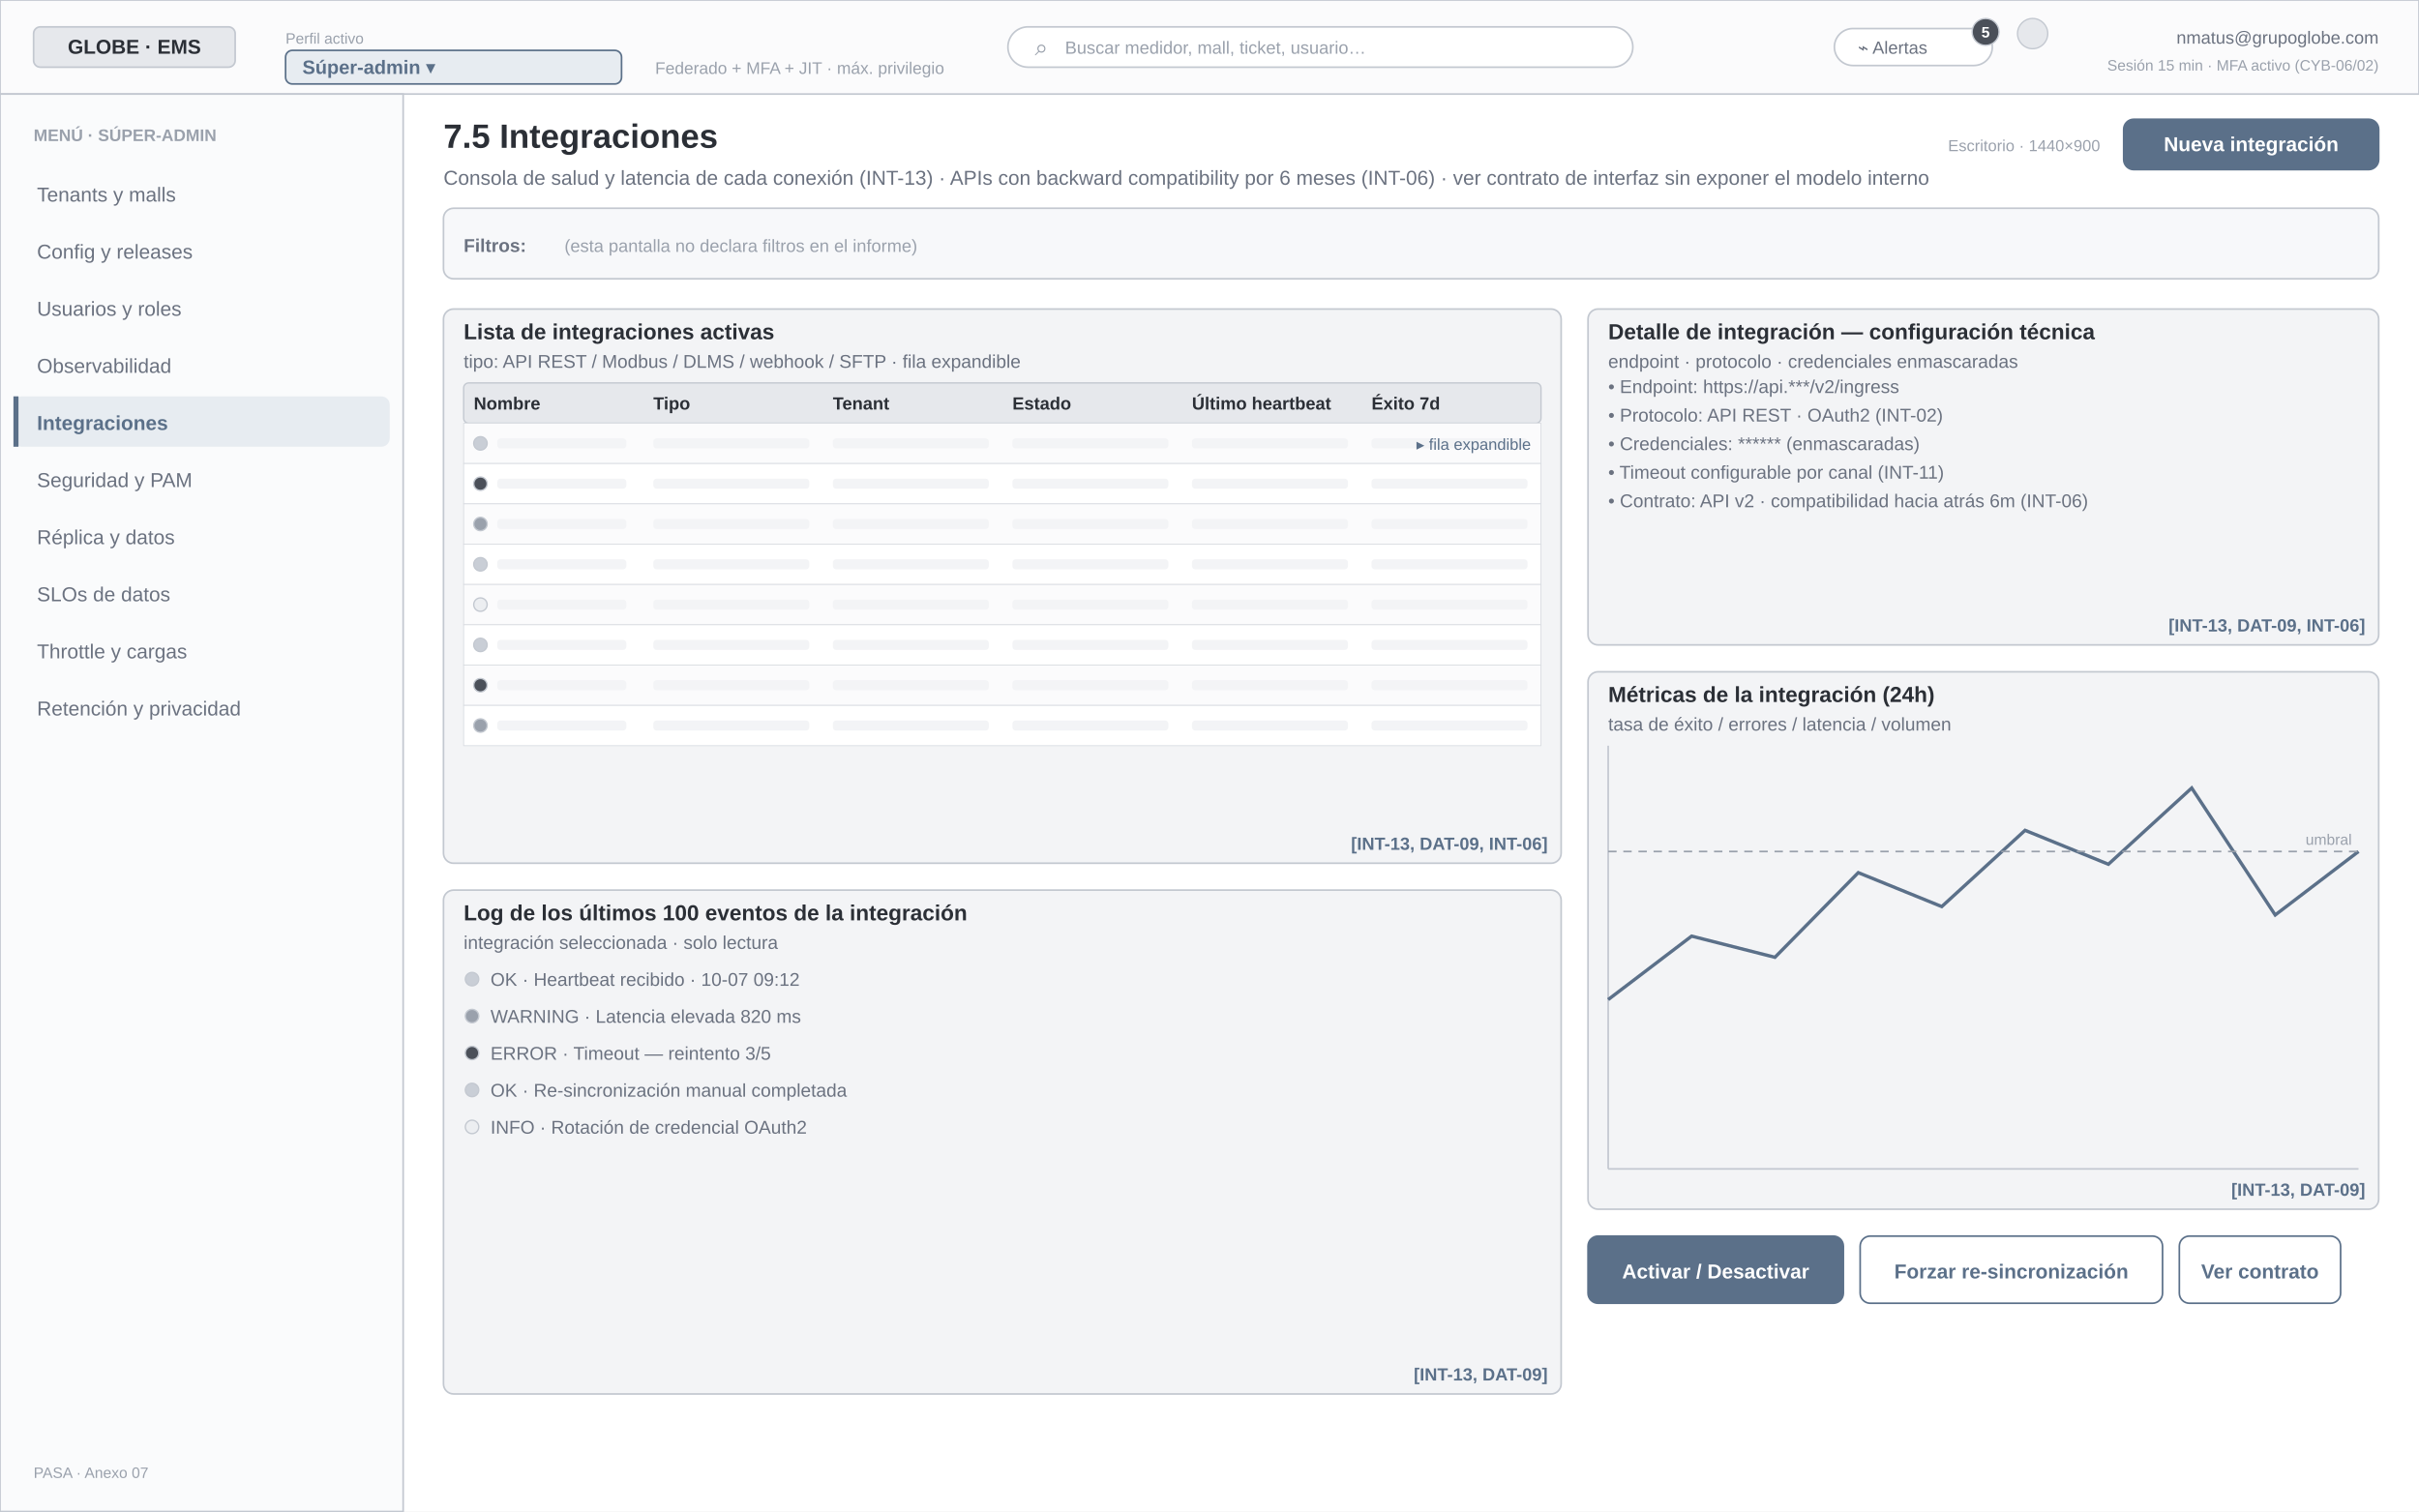
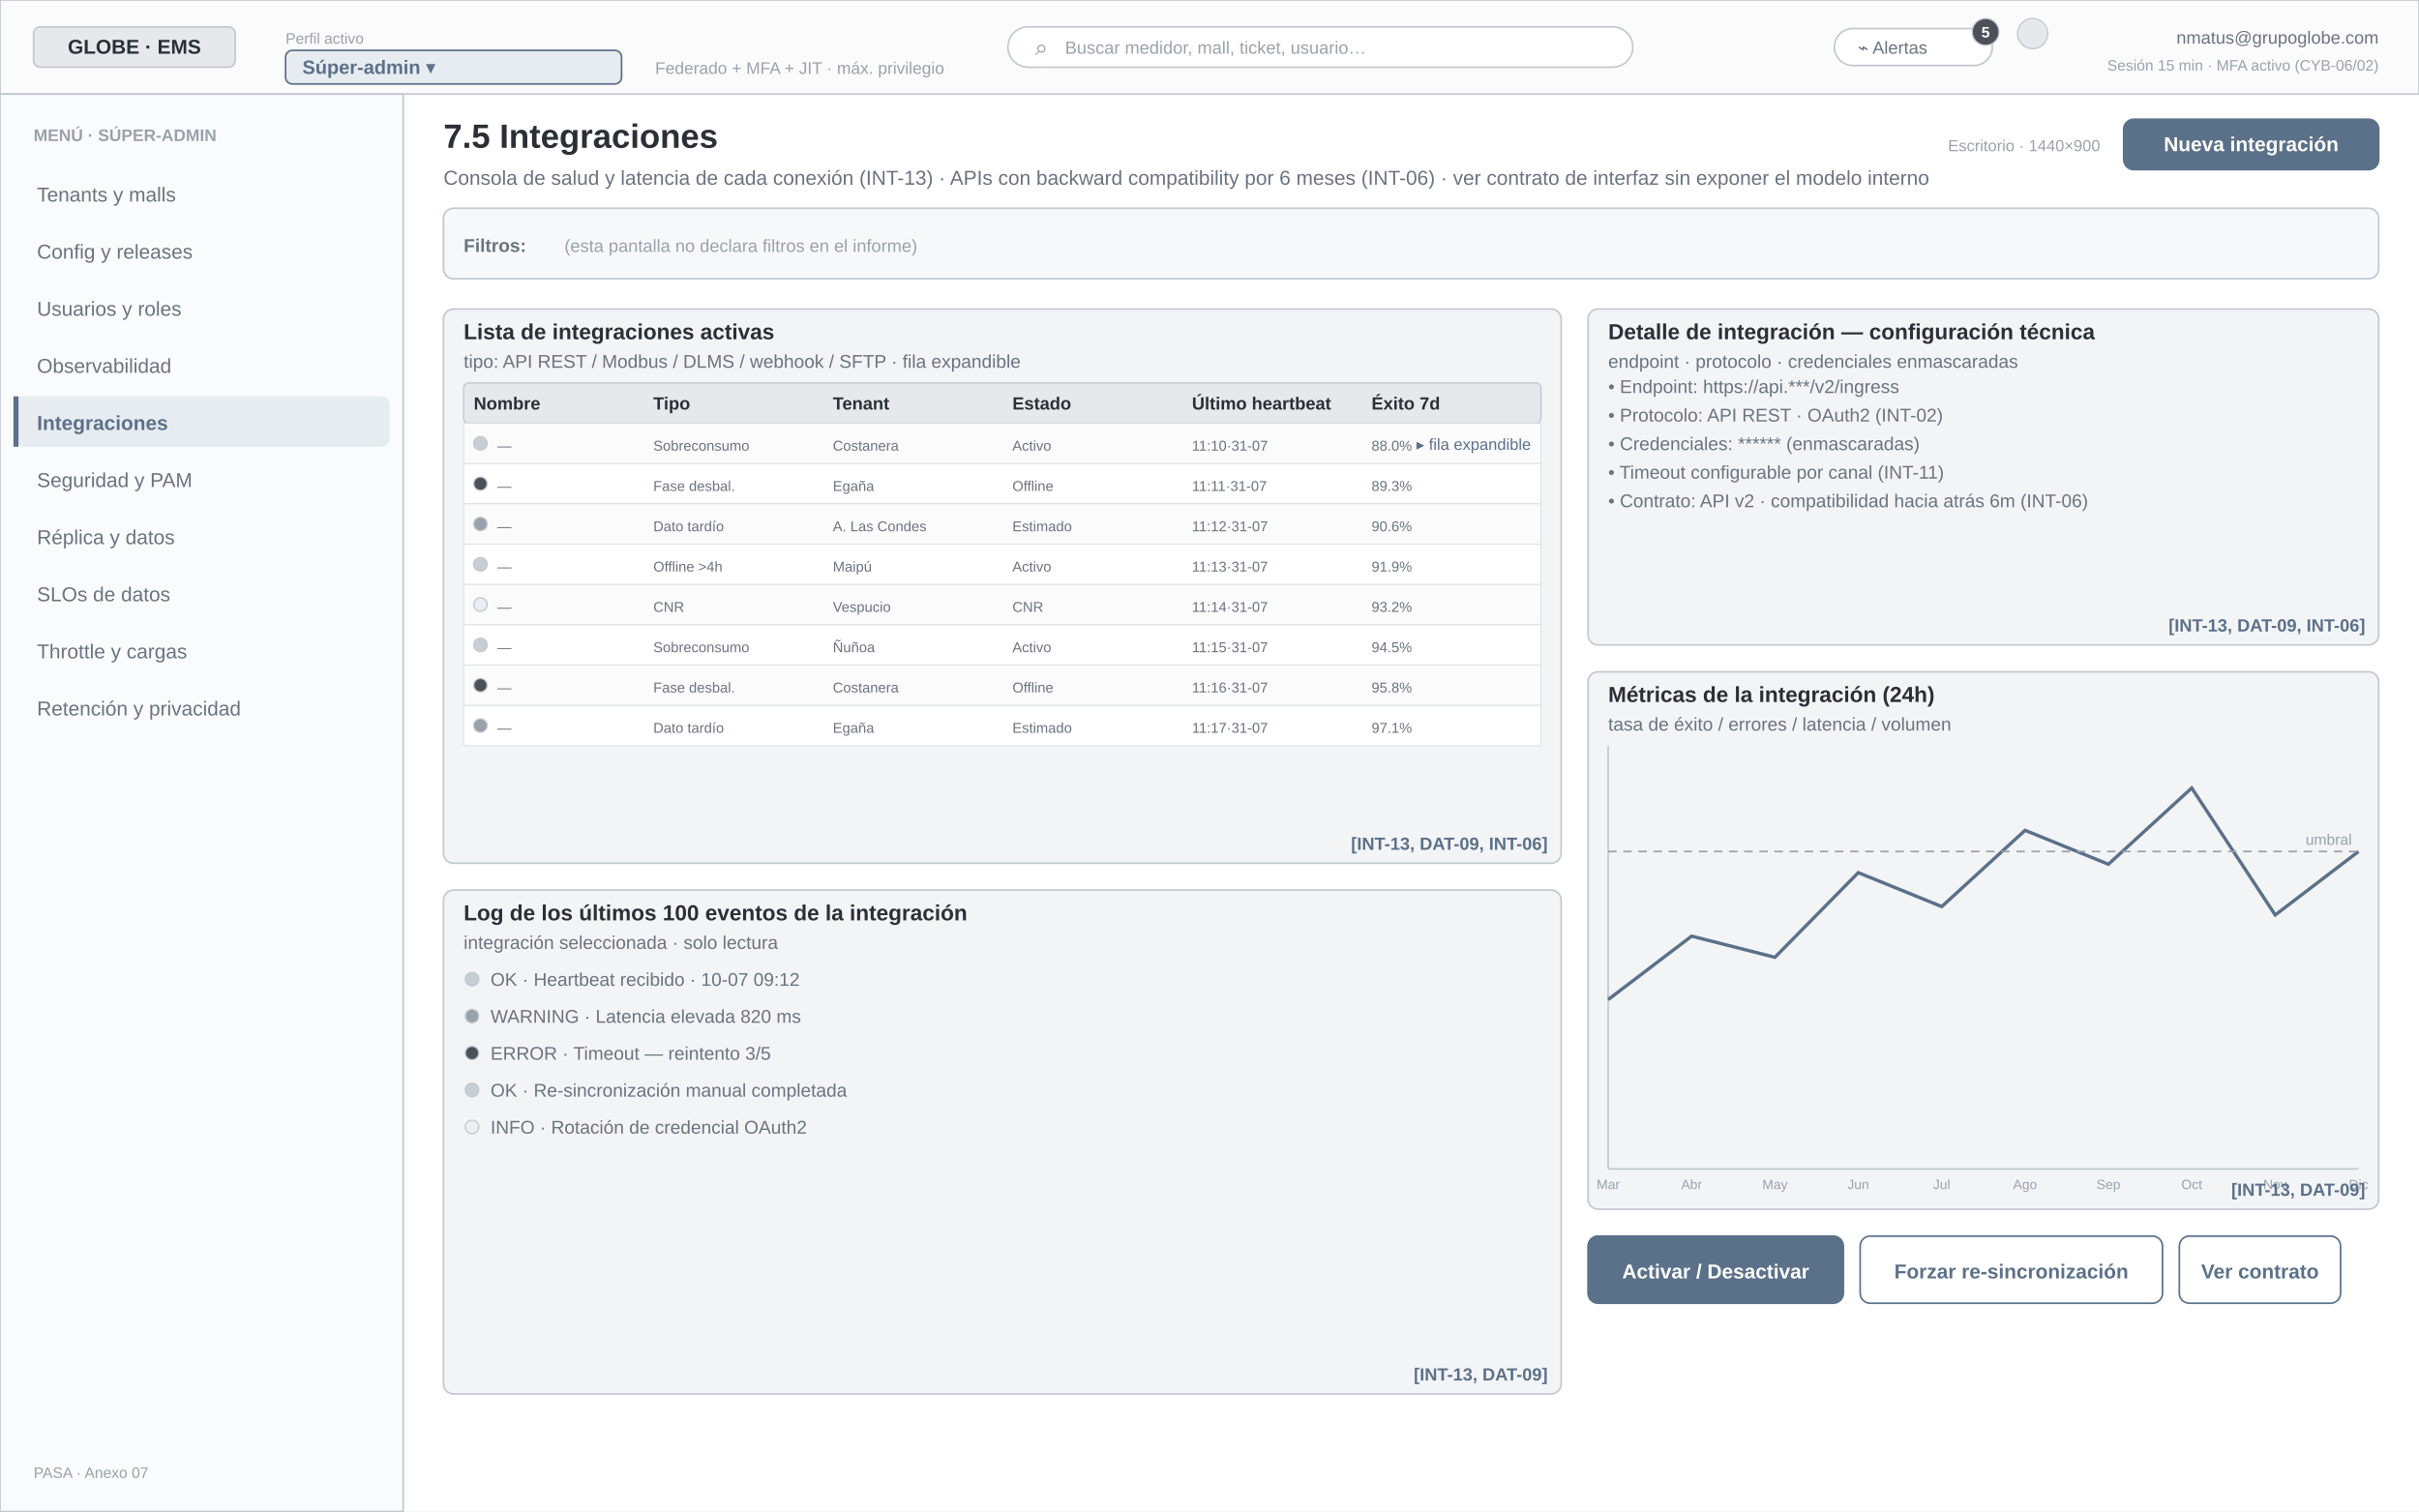
<svg xmlns="http://www.w3.org/2000/svg" viewBox="0 0 1440 900" width="1440" height="900" font-family="'Segoe UI', 'Helvetica Neue', Arial, sans-serif">
  <rect x="0" y="0" width="1440" height="900" rx="0" fill="#ffffff" stroke="none" stroke-width="1" />
  <rect x="0" y="0" width="1440" height="56" rx="0" fill="#fbfbfc" stroke="#c3c8d0" stroke-width="1" />
  <rect x="20" y="16" width="120" height="24" rx="4" fill="#e6e8ec" stroke="#c3c8d0" stroke-width="1" />
  <text x="80" y="32" font-family="'Segoe UI', 'Helvetica Neue', Arial, sans-serif" font-size="12" fill="#2b2f36" font-weight="700" text-anchor="middle">GLOBE · EMS</text>
  <text x="170" y="26" font-family="'Segoe UI', 'Helvetica Neue', Arial, sans-serif" font-size="9" fill="#9aa1ac" font-weight="normal" text-anchor="start">Perfil activo</text>
  <rect x="170" y="30" width="200" height="20" rx="4" fill="#e7ecf1" stroke="#5b7089" stroke-width="1" />
  <text x="180" y="44" font-family="'Segoe UI', 'Helvetica Neue', Arial, sans-serif" font-size="11.5" fill="#5b7089" font-weight="600" text-anchor="start">Súper-admin  ▾</text>
  <text x="390" y="44" font-family="'Segoe UI', 'Helvetica Neue', Arial, sans-serif" font-size="10" fill="#9aa1ac" font-weight="normal" text-anchor="start">Federado + MFA + JIT · máx. privilegio</text>
  <rect x="600" y="16" width="372" height="24" rx="12" fill="#ffffff" stroke="#c3c8d0" stroke-width="1" />
  <text x="616" y="33" font-family="'Segoe UI', 'Helvetica Neue', Arial, sans-serif" font-size="14" fill="#9aa1ac" font-weight="normal" text-anchor="start">⌕</text>
  <text x="634" y="32" font-family="'Segoe UI', 'Helvetica Neue', Arial, sans-serif" font-size="10.5" fill="#9aa1ac" font-weight="normal" text-anchor="start">Buscar medidor, mall, ticket, usuario…</text>
  <rect x="1092" y="17" width="94" height="22" rx="11" fill="#ffffff" stroke="#c3c8d0" stroke-width="1" />
  <text x="1106" y="32" font-family="'Segoe UI', 'Helvetica Neue', Arial, sans-serif" font-size="10.5" fill="#6b7280" font-weight="normal" text-anchor="start">⌁ Alertas</text>
  <circle cx="1182" cy="19" r="8" fill="#4b5059" stroke="#c3c8d0" stroke-width="0.8" />
  <text x="1182" y="22.3" font-family="'Segoe UI', 'Helvetica Neue', Arial, sans-serif" font-size="9" fill="#ffffff" font-weight="700" text-anchor="middle">5</text>
  <circle cx="1210" cy="20" r="9" fill="#e6e8ec" stroke="#c3c8d0" stroke-width="0.8" />
  <text x="1416" y="26" font-family="'Segoe UI', 'Helvetica Neue', Arial, sans-serif" font-size="10.5" fill="#6b7280" font-weight="normal" text-anchor="end">nmatus@grupoglobe.com</text>
  <text x="1416" y="42" font-family="'Segoe UI', 'Helvetica Neue', Arial, sans-serif" font-size="9" fill="#9aa1ac" font-weight="normal" text-anchor="end">Sesión 15 min · MFA activo (CYB-06/02)</text>
  <rect x="0" y="56" width="240" height="844" rx="0" fill="#fafbfc" stroke="#c3c8d0" stroke-width="1" />
  <text x="20" y="84" font-family="'Segoe UI', 'Helvetica Neue', Arial, sans-serif" font-size="10" fill="#9aa1ac" font-weight="700" text-anchor="start">MENÚ · SÚPER-ADMIN</text>
  <text x="22" y="120" font-family="'Segoe UI', 'Helvetica Neue', Arial, sans-serif" font-size="12" fill="#6b7280" font-weight="normal" text-anchor="start">Tenants y malls</text>
  <text x="22" y="154" font-family="'Segoe UI', 'Helvetica Neue', Arial, sans-serif" font-size="12" fill="#6b7280" font-weight="normal" text-anchor="start">Config y releases</text>
  <text x="22" y="188" font-family="'Segoe UI', 'Helvetica Neue', Arial, sans-serif" font-size="12" fill="#6b7280" font-weight="normal" text-anchor="start">Usuarios y roles</text>
  <text x="22" y="222" font-family="'Segoe UI', 'Helvetica Neue', Arial, sans-serif" font-size="12" fill="#6b7280" font-weight="normal" text-anchor="start">Observabilidad</text>
  <rect x="8" y="236" width="224" height="30" rx="5" fill="#e7ecf1" stroke="none" stroke-width="1" />
  <rect x="8" y="236" width="3" height="30" rx="0" fill="#5b7089" stroke="none" stroke-width="1" />
  <text x="22" y="256" font-family="'Segoe UI', 'Helvetica Neue', Arial, sans-serif" font-size="12" fill="#5b7089" font-weight="700" text-anchor="start">Integraciones</text>
  <text x="22" y="290" font-family="'Segoe UI', 'Helvetica Neue', Arial, sans-serif" font-size="12" fill="#6b7280" font-weight="normal" text-anchor="start">Seguridad y PAM</text>
  <text x="22" y="324" font-family="'Segoe UI', 'Helvetica Neue', Arial, sans-serif" font-size="12" fill="#6b7280" font-weight="normal" text-anchor="start">Réplica y datos</text>
  <text x="22" y="358" font-family="'Segoe UI', 'Helvetica Neue', Arial, sans-serif" font-size="12" fill="#6b7280" font-weight="normal" text-anchor="start">SLOs de datos</text>
  <text x="22" y="392" font-family="'Segoe UI', 'Helvetica Neue', Arial, sans-serif" font-size="12" fill="#6b7280" font-weight="normal" text-anchor="start">Throttle y cargas</text>
  <text x="22" y="426" font-family="'Segoe UI', 'Helvetica Neue', Arial, sans-serif" font-size="12" fill="#6b7280" font-weight="normal" text-anchor="start">Retención y privacidad</text>
  <text x="20" y="880" font-family="'Segoe UI', 'Helvetica Neue', Arial, sans-serif" font-size="9" fill="#9aa1ac" font-weight="normal" text-anchor="start">PASA · Anexo 07</text>
  <text x="264" y="88" font-family="'Segoe UI', 'Helvetica Neue', Arial, sans-serif" font-size="20" fill="#2b2f36" font-weight="700" text-anchor="start">7.5  Integraciones</text>
  <rect x="1264.2" y="71" width="151.8" height="30" rx="6" fill="#5b7089" stroke="#5b7089" stroke-width="1" />
  <text x="1340.1" y="90" font-family="'Segoe UI', 'Helvetica Neue', Arial, sans-serif" font-size="12" fill="#ffffff" font-weight="700" text-anchor="middle">Nueva integración</text>
  <text x="1250.2" y="90" font-family="'Segoe UI', 'Helvetica Neue', Arial, sans-serif" font-size="9.5" fill="#9aa1ac" font-weight="normal" text-anchor="end">Escritorio · 1440×900</text>
  <text x="264" y="110" font-family="'Segoe UI', 'Helvetica Neue', Arial, sans-serif" font-size="12" fill="#6b7280" font-weight="normal" text-anchor="start">Consola de salud y latencia de cada conexión (INT-13) · APIs con backward compatibility por 6 meses (INT-06) · ver contrato de interfaz sin exponer el modelo interno</text>
  <rect x="264" y="124" width="1152" height="42" rx="6" fill="#f7f8fa" stroke="#c3c8d0" stroke-width="1" />
  <text x="276" y="150" font-family="'Segoe UI', 'Helvetica Neue', Arial, sans-serif" font-size="11" fill="#6b7280" font-weight="700" text-anchor="start">Filtros:</text>
  <text x="336" y="150" font-family="'Segoe UI', 'Helvetica Neue', Arial, sans-serif" font-size="10.5" fill="#9aa1ac" font-weight="normal" text-anchor="start">(esta pantalla no declara filtros en el informe)</text>
  <rect x="264.0" y="184" width="665.333" height="330" rx="6" fill="#f3f4f6" stroke="#c3c8d0" stroke-width="1" />
  <text x="276.0" y="202" font-family="'Segoe UI', 'Helvetica Neue', Arial, sans-serif" font-size="13" fill="#2b2f36" font-weight="700" text-anchor="start">Lista de integraciones activas</text>
  <text x="276.0" y="219" font-family="'Segoe UI', 'Helvetica Neue', Arial, sans-serif" font-size="11" fill="#6b7280" font-weight="normal" text-anchor="start">tipo: API REST / Modbus / DLMS / webhook / SFTP · fila expandible</text>
  <rect x="276.0" y="228" width="641.333" height="24" rx="3" fill="#e6e8ec" stroke="#c3c8d0" stroke-width="0.8" />
  <text x="282.0" y="243.84" font-family="'Segoe UI', 'Helvetica Neue', Arial, sans-serif" font-size="10.5" fill="#2b2f36" font-weight="700" text-anchor="start">Nombre</text>
  <text x="388.889" y="243.84" font-family="'Segoe UI', 'Helvetica Neue', Arial, sans-serif" font-size="10.5" fill="#2b2f36" font-weight="700" text-anchor="start">Tipo</text>
  <text x="495.778" y="243.84" font-family="'Segoe UI', 'Helvetica Neue', Arial, sans-serif" font-size="10.5" fill="#2b2f36" font-weight="700" text-anchor="start">Tenant</text>
  <text x="602.667" y="243.84" font-family="'Segoe UI', 'Helvetica Neue', Arial, sans-serif" font-size="10.5" fill="#2b2f36" font-weight="700" text-anchor="start">Estado</text>
  <text x="709.556" y="243.84" font-family="'Segoe UI', 'Helvetica Neue', Arial, sans-serif" font-size="10.5" fill="#2b2f36" font-weight="700" text-anchor="start">Último heartbeat</text>
  <text x="816.444" y="243.84" font-family="'Segoe UI', 'Helvetica Neue', Arial, sans-serif" font-size="10.5" fill="#2b2f36" font-weight="700" text-anchor="start">Éxito 7d</text>
  <rect x="276.0" y="252" width="641.333" height="24" rx="0" fill="#fbfbfc" stroke="#d9dce1" stroke-width="0.5" />
  <circle cx="286.0" cy="264.0" r="4" fill="#c9ced6" stroke="#c3c8d0" stroke-width="0.8" />
-   <rect x="296.0" y="261.0" width="76.889" height="6" rx="2" fill="#f3f4f6" stroke="none" stroke-width="1" />
-   <rect x="388.889" y="261.0" width="92.889" height="6" rx="2" fill="#f3f4f6" stroke="none" stroke-width="1" />
-   <rect x="495.778" y="261.0" width="92.889" height="6" rx="2" fill="#f3f4f6" stroke="none" stroke-width="1" />
-   <rect x="602.667" y="261.0" width="92.889" height="6" rx="2" fill="#f3f4f6" stroke="none" stroke-width="1" />
-   <rect x="709.556" y="261.0" width="92.889" height="6" rx="2" fill="#f3f4f6" stroke="none" stroke-width="1" />
-   <rect x="816.444" y="261.0" width="92.889" height="6" rx="2" fill="#f3f4f6" stroke="none" stroke-width="1" />
+   <text x="296.0" y="268.32" font-family="'Segoe UI', 'Helvetica Neue', Arial, sans-serif" font-size="8.5" fill="#6b7280" font-weight="normal" text-anchor="start">—</text>
+   <text x="388.889" y="268.32" font-family="'Segoe UI', 'Helvetica Neue', Arial, sans-serif" font-size="8.5" fill="#6b7280" font-weight="normal" text-anchor="start">Sobreconsumo</text>
+   <text x="495.778" y="268.32" font-family="'Segoe UI', 'Helvetica Neue', Arial, sans-serif" font-size="8.5" fill="#6b7280" font-weight="normal" text-anchor="start">Costanera</text>
+   <text x="602.667" y="268.32" font-family="'Segoe UI', 'Helvetica Neue', Arial, sans-serif" font-size="8.5" fill="#6b7280" font-weight="normal" text-anchor="start">Activo</text>
+   <text x="709.556" y="268.32" font-family="'Segoe UI', 'Helvetica Neue', Arial, sans-serif" font-size="8.5" fill="#6b7280" font-weight="normal" text-anchor="start">11:10·31-07</text>
+   <text x="816.444" y="268.32" font-family="'Segoe UI', 'Helvetica Neue', Arial, sans-serif" font-size="8.5" fill="#6b7280" font-weight="normal" text-anchor="start">88.0%</text>
  <rect x="276.0" y="276" width="641.333" height="24" rx="0" fill="#ffffff" stroke="#d9dce1" stroke-width="0.5" />
  <circle cx="286.0" cy="288.0" r="4" fill="#4b5059" stroke="#c3c8d0" stroke-width="0.8" />
-   <rect x="296.0" y="285.0" width="76.889" height="6" rx="2" fill="#f3f4f6" stroke="none" stroke-width="1" />
-   <rect x="388.889" y="285.0" width="92.889" height="6" rx="2" fill="#f3f4f6" stroke="none" stroke-width="1" />
-   <rect x="495.778" y="285.0" width="92.889" height="6" rx="2" fill="#f3f4f6" stroke="none" stroke-width="1" />
-   <rect x="602.667" y="285.0" width="92.889" height="6" rx="2" fill="#f3f4f6" stroke="none" stroke-width="1" />
-   <rect x="709.556" y="285.0" width="92.889" height="6" rx="2" fill="#f3f4f6" stroke="none" stroke-width="1" />
-   <rect x="816.444" y="285.0" width="92.889" height="6" rx="2" fill="#f3f4f6" stroke="none" stroke-width="1" />
+   <text x="296.0" y="292.32" font-family="'Segoe UI', 'Helvetica Neue', Arial, sans-serif" font-size="8.5" fill="#6b7280" font-weight="normal" text-anchor="start">—</text>
+   <text x="388.889" y="292.32" font-family="'Segoe UI', 'Helvetica Neue', Arial, sans-serif" font-size="8.5" fill="#6b7280" font-weight="normal" text-anchor="start">Fase desbal.</text>
+   <text x="495.778" y="292.32" font-family="'Segoe UI', 'Helvetica Neue', Arial, sans-serif" font-size="8.5" fill="#6b7280" font-weight="normal" text-anchor="start">Egaña</text>
+   <text x="602.667" y="292.32" font-family="'Segoe UI', 'Helvetica Neue', Arial, sans-serif" font-size="8.5" fill="#6b7280" font-weight="normal" text-anchor="start">Offline</text>
+   <text x="709.556" y="292.32" font-family="'Segoe UI', 'Helvetica Neue', Arial, sans-serif" font-size="8.5" fill="#6b7280" font-weight="normal" text-anchor="start">11:11·31-07</text>
+   <text x="816.444" y="292.32" font-family="'Segoe UI', 'Helvetica Neue', Arial, sans-serif" font-size="8.5" fill="#6b7280" font-weight="normal" text-anchor="start">89.3%</text>
  <rect x="276.0" y="300" width="641.333" height="24" rx="0" fill="#fbfbfc" stroke="#d9dce1" stroke-width="0.5" />
  <circle cx="286.0" cy="312.0" r="4" fill="#9aa1ac" stroke="#c3c8d0" stroke-width="0.8" />
-   <rect x="296.0" y="309.0" width="76.889" height="6" rx="2" fill="#f3f4f6" stroke="none" stroke-width="1" />
-   <rect x="388.889" y="309.0" width="92.889" height="6" rx="2" fill="#f3f4f6" stroke="none" stroke-width="1" />
-   <rect x="495.778" y="309.0" width="92.889" height="6" rx="2" fill="#f3f4f6" stroke="none" stroke-width="1" />
-   <rect x="602.667" y="309.0" width="92.889" height="6" rx="2" fill="#f3f4f6" stroke="none" stroke-width="1" />
-   <rect x="709.556" y="309.0" width="92.889" height="6" rx="2" fill="#f3f4f6" stroke="none" stroke-width="1" />
-   <rect x="816.444" y="309.0" width="92.889" height="6" rx="2" fill="#f3f4f6" stroke="none" stroke-width="1" />
+   <text x="296.0" y="316.32" font-family="'Segoe UI', 'Helvetica Neue', Arial, sans-serif" font-size="8.5" fill="#6b7280" font-weight="normal" text-anchor="start">—</text>
+   <text x="388.889" y="316.32" font-family="'Segoe UI', 'Helvetica Neue', Arial, sans-serif" font-size="8.5" fill="#6b7280" font-weight="normal" text-anchor="start">Dato tardío</text>
+   <text x="495.778" y="316.32" font-family="'Segoe UI', 'Helvetica Neue', Arial, sans-serif" font-size="8.5" fill="#6b7280" font-weight="normal" text-anchor="start">A. Las Condes</text>
+   <text x="602.667" y="316.32" font-family="'Segoe UI', 'Helvetica Neue', Arial, sans-serif" font-size="8.5" fill="#6b7280" font-weight="normal" text-anchor="start">Estimado</text>
+   <text x="709.556" y="316.32" font-family="'Segoe UI', 'Helvetica Neue', Arial, sans-serif" font-size="8.5" fill="#6b7280" font-weight="normal" text-anchor="start">11:12·31-07</text>
+   <text x="816.444" y="316.32" font-family="'Segoe UI', 'Helvetica Neue', Arial, sans-serif" font-size="8.5" fill="#6b7280" font-weight="normal" text-anchor="start">90.6%</text>
  <rect x="276.0" y="324" width="641.333" height="24" rx="0" fill="#ffffff" stroke="#d9dce1" stroke-width="0.5" />
  <circle cx="286.0" cy="336.0" r="4" fill="#c9ced6" stroke="#c3c8d0" stroke-width="0.8" />
-   <rect x="296.0" y="333.0" width="76.889" height="6" rx="2" fill="#f3f4f6" stroke="none" stroke-width="1" />
-   <rect x="388.889" y="333.0" width="92.889" height="6" rx="2" fill="#f3f4f6" stroke="none" stroke-width="1" />
-   <rect x="495.778" y="333.0" width="92.889" height="6" rx="2" fill="#f3f4f6" stroke="none" stroke-width="1" />
-   <rect x="602.667" y="333.0" width="92.889" height="6" rx="2" fill="#f3f4f6" stroke="none" stroke-width="1" />
-   <rect x="709.556" y="333.0" width="92.889" height="6" rx="2" fill="#f3f4f6" stroke="none" stroke-width="1" />
-   <rect x="816.444" y="333.0" width="92.889" height="6" rx="2" fill="#f3f4f6" stroke="none" stroke-width="1" />
+   <text x="296.0" y="340.32" font-family="'Segoe UI', 'Helvetica Neue', Arial, sans-serif" font-size="8.5" fill="#6b7280" font-weight="normal" text-anchor="start">—</text>
+   <text x="388.889" y="340.32" font-family="'Segoe UI', 'Helvetica Neue', Arial, sans-serif" font-size="8.5" fill="#6b7280" font-weight="normal" text-anchor="start">Offline &gt;4h</text>
+   <text x="495.778" y="340.32" font-family="'Segoe UI', 'Helvetica Neue', Arial, sans-serif" font-size="8.5" fill="#6b7280" font-weight="normal" text-anchor="start">Maipú</text>
+   <text x="602.667" y="340.32" font-family="'Segoe UI', 'Helvetica Neue', Arial, sans-serif" font-size="8.5" fill="#6b7280" font-weight="normal" text-anchor="start">Activo</text>
+   <text x="709.556" y="340.32" font-family="'Segoe UI', 'Helvetica Neue', Arial, sans-serif" font-size="8.5" fill="#6b7280" font-weight="normal" text-anchor="start">11:13·31-07</text>
+   <text x="816.444" y="340.32" font-family="'Segoe UI', 'Helvetica Neue', Arial, sans-serif" font-size="8.5" fill="#6b7280" font-weight="normal" text-anchor="start">91.9%</text>
  <rect x="276.0" y="348" width="641.333" height="24" rx="0" fill="#fbfbfc" stroke="#d9dce1" stroke-width="0.5" />
  <circle cx="286.0" cy="360.0" r="4" fill="#eceef1" stroke="#c3c8d0" stroke-width="0.8" />
-   <rect x="296.0" y="357.0" width="76.889" height="6" rx="2" fill="#f3f4f6" stroke="none" stroke-width="1" />
-   <rect x="388.889" y="357.0" width="92.889" height="6" rx="2" fill="#f3f4f6" stroke="none" stroke-width="1" />
-   <rect x="495.778" y="357.0" width="92.889" height="6" rx="2" fill="#f3f4f6" stroke="none" stroke-width="1" />
-   <rect x="602.667" y="357.0" width="92.889" height="6" rx="2" fill="#f3f4f6" stroke="none" stroke-width="1" />
-   <rect x="709.556" y="357.0" width="92.889" height="6" rx="2" fill="#f3f4f6" stroke="none" stroke-width="1" />
-   <rect x="816.444" y="357.0" width="92.889" height="6" rx="2" fill="#f3f4f6" stroke="none" stroke-width="1" />
+   <text x="296.0" y="364.32" font-family="'Segoe UI', 'Helvetica Neue', Arial, sans-serif" font-size="8.5" fill="#6b7280" font-weight="normal" text-anchor="start">—</text>
+   <text x="388.889" y="364.32" font-family="'Segoe UI', 'Helvetica Neue', Arial, sans-serif" font-size="8.5" fill="#6b7280" font-weight="normal" text-anchor="start">CNR</text>
+   <text x="495.778" y="364.32" font-family="'Segoe UI', 'Helvetica Neue', Arial, sans-serif" font-size="8.5" fill="#6b7280" font-weight="normal" text-anchor="start">Vespucio</text>
+   <text x="602.667" y="364.32" font-family="'Segoe UI', 'Helvetica Neue', Arial, sans-serif" font-size="8.5" fill="#6b7280" font-weight="normal" text-anchor="start">CNR</text>
+   <text x="709.556" y="364.32" font-family="'Segoe UI', 'Helvetica Neue', Arial, sans-serif" font-size="8.5" fill="#6b7280" font-weight="normal" text-anchor="start">11:14·31-07</text>
+   <text x="816.444" y="364.32" font-family="'Segoe UI', 'Helvetica Neue', Arial, sans-serif" font-size="8.5" fill="#6b7280" font-weight="normal" text-anchor="start">93.2%</text>
  <rect x="276.0" y="372" width="641.333" height="24" rx="0" fill="#ffffff" stroke="#d9dce1" stroke-width="0.5" />
  <circle cx="286.0" cy="384.0" r="4" fill="#c9ced6" stroke="#c3c8d0" stroke-width="0.8" />
-   <rect x="296.0" y="381.0" width="76.889" height="6" rx="2" fill="#f3f4f6" stroke="none" stroke-width="1" />
-   <rect x="388.889" y="381.0" width="92.889" height="6" rx="2" fill="#f3f4f6" stroke="none" stroke-width="1" />
-   <rect x="495.778" y="381.0" width="92.889" height="6" rx="2" fill="#f3f4f6" stroke="none" stroke-width="1" />
-   <rect x="602.667" y="381.0" width="92.889" height="6" rx="2" fill="#f3f4f6" stroke="none" stroke-width="1" />
-   <rect x="709.556" y="381.0" width="92.889" height="6" rx="2" fill="#f3f4f6" stroke="none" stroke-width="1" />
-   <rect x="816.444" y="381.0" width="92.889" height="6" rx="2" fill="#f3f4f6" stroke="none" stroke-width="1" />
+   <text x="296.0" y="388.32" font-family="'Segoe UI', 'Helvetica Neue', Arial, sans-serif" font-size="8.5" fill="#6b7280" font-weight="normal" text-anchor="start">—</text>
+   <text x="388.889" y="388.32" font-family="'Segoe UI', 'Helvetica Neue', Arial, sans-serif" font-size="8.5" fill="#6b7280" font-weight="normal" text-anchor="start">Sobreconsumo</text>
+   <text x="495.778" y="388.32" font-family="'Segoe UI', 'Helvetica Neue', Arial, sans-serif" font-size="8.5" fill="#6b7280" font-weight="normal" text-anchor="start">Ñuñoa</text>
+   <text x="602.667" y="388.32" font-family="'Segoe UI', 'Helvetica Neue', Arial, sans-serif" font-size="8.5" fill="#6b7280" font-weight="normal" text-anchor="start">Activo</text>
+   <text x="709.556" y="388.32" font-family="'Segoe UI', 'Helvetica Neue', Arial, sans-serif" font-size="8.5" fill="#6b7280" font-weight="normal" text-anchor="start">11:15·31-07</text>
+   <text x="816.444" y="388.32" font-family="'Segoe UI', 'Helvetica Neue', Arial, sans-serif" font-size="8.5" fill="#6b7280" font-weight="normal" text-anchor="start">94.5%</text>
  <rect x="276.0" y="396" width="641.333" height="24" rx="0" fill="#fbfbfc" stroke="#d9dce1" stroke-width="0.5" />
  <circle cx="286.0" cy="408.0" r="4" fill="#4b5059" stroke="#c3c8d0" stroke-width="0.8" />
-   <rect x="296.0" y="405.0" width="76.889" height="6" rx="2" fill="#f3f4f6" stroke="none" stroke-width="1" />
-   <rect x="388.889" y="405.0" width="92.889" height="6" rx="2" fill="#f3f4f6" stroke="none" stroke-width="1" />
-   <rect x="495.778" y="405.0" width="92.889" height="6" rx="2" fill="#f3f4f6" stroke="none" stroke-width="1" />
-   <rect x="602.667" y="405.0" width="92.889" height="6" rx="2" fill="#f3f4f6" stroke="none" stroke-width="1" />
-   <rect x="709.556" y="405.0" width="92.889" height="6" rx="2" fill="#f3f4f6" stroke="none" stroke-width="1" />
-   <rect x="816.444" y="405.0" width="92.889" height="6" rx="2" fill="#f3f4f6" stroke="none" stroke-width="1" />
+   <text x="296.0" y="412.32" font-family="'Segoe UI', 'Helvetica Neue', Arial, sans-serif" font-size="8.5" fill="#6b7280" font-weight="normal" text-anchor="start">—</text>
+   <text x="388.889" y="412.32" font-family="'Segoe UI', 'Helvetica Neue', Arial, sans-serif" font-size="8.5" fill="#6b7280" font-weight="normal" text-anchor="start">Fase desbal.</text>
+   <text x="495.778" y="412.32" font-family="'Segoe UI', 'Helvetica Neue', Arial, sans-serif" font-size="8.5" fill="#6b7280" font-weight="normal" text-anchor="start">Costanera</text>
+   <text x="602.667" y="412.32" font-family="'Segoe UI', 'Helvetica Neue', Arial, sans-serif" font-size="8.5" fill="#6b7280" font-weight="normal" text-anchor="start">Offline</text>
+   <text x="709.556" y="412.32" font-family="'Segoe UI', 'Helvetica Neue', Arial, sans-serif" font-size="8.5" fill="#6b7280" font-weight="normal" text-anchor="start">11:16·31-07</text>
+   <text x="816.444" y="412.32" font-family="'Segoe UI', 'Helvetica Neue', Arial, sans-serif" font-size="8.5" fill="#6b7280" font-weight="normal" text-anchor="start">95.8%</text>
  <rect x="276.0" y="420" width="641.333" height="24" rx="0" fill="#ffffff" stroke="#d9dce1" stroke-width="0.5" />
  <circle cx="286.0" cy="432.0" r="4" fill="#9aa1ac" stroke="#c3c8d0" stroke-width="0.8" />
-   <rect x="296.0" y="429.0" width="76.889" height="6" rx="2" fill="#f3f4f6" stroke="none" stroke-width="1" />
-   <rect x="388.889" y="429.0" width="92.889" height="6" rx="2" fill="#f3f4f6" stroke="none" stroke-width="1" />
-   <rect x="495.778" y="429.0" width="92.889" height="6" rx="2" fill="#f3f4f6" stroke="none" stroke-width="1" />
-   <rect x="602.667" y="429.0" width="92.889" height="6" rx="2" fill="#f3f4f6" stroke="none" stroke-width="1" />
-   <rect x="709.556" y="429.0" width="92.889" height="6" rx="2" fill="#f3f4f6" stroke="none" stroke-width="1" />
-   <rect x="816.444" y="429.0" width="92.889" height="6" rx="2" fill="#f3f4f6" stroke="none" stroke-width="1" />
+   <text x="296.0" y="436.32" font-family="'Segoe UI', 'Helvetica Neue', Arial, sans-serif" font-size="8.5" fill="#6b7280" font-weight="normal" text-anchor="start">—</text>
+   <text x="388.889" y="436.32" font-family="'Segoe UI', 'Helvetica Neue', Arial, sans-serif" font-size="8.5" fill="#6b7280" font-weight="normal" text-anchor="start">Dato tardío</text>
+   <text x="495.778" y="436.32" font-family="'Segoe UI', 'Helvetica Neue', Arial, sans-serif" font-size="8.5" fill="#6b7280" font-weight="normal" text-anchor="start">Egaña</text>
+   <text x="602.667" y="436.32" font-family="'Segoe UI', 'Helvetica Neue', Arial, sans-serif" font-size="8.5" fill="#6b7280" font-weight="normal" text-anchor="start">Estimado</text>
+   <text x="709.556" y="436.32" font-family="'Segoe UI', 'Helvetica Neue', Arial, sans-serif" font-size="8.5" fill="#6b7280" font-weight="normal" text-anchor="start">11:17·31-07</text>
+   <text x="816.444" y="436.32" font-family="'Segoe UI', 'Helvetica Neue', Arial, sans-serif" font-size="8.5" fill="#6b7280" font-weight="normal" text-anchor="start">97.1%</text>
  <text x="911.333" y="267.84" font-family="'Segoe UI', 'Helvetica Neue', Arial, sans-serif" font-size="9.5" fill="#5b7089" font-weight="normal" text-anchor="end">▸ fila expandible</text>
  <text x="921.333" y="506" font-family="'Segoe UI', 'Helvetica Neue', Arial, sans-serif" font-size="10.5" fill="#5b7089" font-weight="600" text-anchor="end">[INT-13, DAT-09, INT-06]</text>
  <rect x="264.0" y="530" width="665.333" height="300" rx="6" fill="#f3f4f6" stroke="#c3c8d0" stroke-width="1" />
  <text x="276.0" y="548" font-family="'Segoe UI', 'Helvetica Neue', Arial, sans-serif" font-size="13" fill="#2b2f36" font-weight="700" text-anchor="start">Log de los últimos 100 eventos de la integración</text>
  <text x="276.0" y="565" font-family="'Segoe UI', 'Helvetica Neue', Arial, sans-serif" font-size="11" fill="#6b7280" font-weight="normal" text-anchor="start">integración seleccionada · solo lectura</text>
  <circle cx="281.0" cy="583" r="4" fill="#c9ced6" stroke="#c3c8d0" stroke-width="0.8" />
  <text x="292.0" y="587" font-family="'Segoe UI', 'Helvetica Neue', Arial, sans-serif" font-size="11" fill="#6b7280" font-weight="normal" text-anchor="start">OK · Heartbeat recibido · 10-07 09:12</text>
  <circle cx="281.0" cy="605" r="4" fill="#9aa1ac" stroke="#c3c8d0" stroke-width="0.8" />
  <text x="292.0" y="609" font-family="'Segoe UI', 'Helvetica Neue', Arial, sans-serif" font-size="11" fill="#6b7280" font-weight="normal" text-anchor="start">WARNING · Latencia elevada 820 ms</text>
  <circle cx="281.0" cy="627" r="4" fill="#4b5059" stroke="#c3c8d0" stroke-width="0.8" />
  <text x="292.0" y="631" font-family="'Segoe UI', 'Helvetica Neue', Arial, sans-serif" font-size="11" fill="#6b7280" font-weight="normal" text-anchor="start">ERROR · Timeout — reintento 3/5</text>
  <circle cx="281.0" cy="649" r="4" fill="#c9ced6" stroke="#c3c8d0" stroke-width="0.8" />
  <text x="292.0" y="653" font-family="'Segoe UI', 'Helvetica Neue', Arial, sans-serif" font-size="11" fill="#6b7280" font-weight="normal" text-anchor="start">OK · Re-sincronización manual completada</text>
  <circle cx="281.0" cy="671" r="4" fill="#eceef1" stroke="#c3c8d0" stroke-width="0.8" />
  <text x="292.0" y="675" font-family="'Segoe UI', 'Helvetica Neue', Arial, sans-serif" font-size="11" fill="#6b7280" font-weight="normal" text-anchor="start">INFO · Rotación de credencial OAuth2</text>
  <text x="921.333" y="822" font-family="'Segoe UI', 'Helvetica Neue', Arial, sans-serif" font-size="10.5" fill="#5b7089" font-weight="600" text-anchor="end">[INT-13, DAT-09]</text>
  <rect x="945.333" y="184" width="470.667" height="200" rx="6" fill="#f3f4f6" stroke="#c3c8d0" stroke-width="1" />
  <text x="957.333" y="202" font-family="'Segoe UI', 'Helvetica Neue', Arial, sans-serif" font-size="13" fill="#2b2f36" font-weight="700" text-anchor="start">Detalle de integración — configuración técnica</text>
  <text x="957.333" y="219" font-family="'Segoe UI', 'Helvetica Neue', Arial, sans-serif" font-size="11" fill="#6b7280" font-weight="normal" text-anchor="start">endpoint · protocolo · credenciales enmascaradas</text>
  <text x="957.333" y="234" font-family="'Segoe UI', 'Helvetica Neue', Arial, sans-serif" font-size="11" fill="#6b7280" font-weight="normal" text-anchor="start">• Endpoint: https://api.***/v2/ingress</text>
  <text x="957.333" y="251" font-family="'Segoe UI', 'Helvetica Neue', Arial, sans-serif" font-size="11" fill="#6b7280" font-weight="normal" text-anchor="start">• Protocolo: API REST · OAuth2 (INT-02)</text>
  <text x="957.333" y="268" font-family="'Segoe UI', 'Helvetica Neue', Arial, sans-serif" font-size="11" fill="#6b7280" font-weight="normal" text-anchor="start">• Credenciales: ****** (enmascaradas)</text>
  <text x="957.333" y="285" font-family="'Segoe UI', 'Helvetica Neue', Arial, sans-serif" font-size="11" fill="#6b7280" font-weight="normal" text-anchor="start">• Timeout configurable por canal (INT-11)</text>
  <text x="957.333" y="302" font-family="'Segoe UI', 'Helvetica Neue', Arial, sans-serif" font-size="11" fill="#6b7280" font-weight="normal" text-anchor="start">• Contrato: API v2 · compatibilidad hacia atrás 6m (INT-06)</text>
  <text x="1408.0" y="376" font-family="'Segoe UI', 'Helvetica Neue', Arial, sans-serif" font-size="10.5" fill="#5b7089" font-weight="600" text-anchor="end">[INT-13, DAT-09, INT-06]</text>
  <rect x="945.333" y="400" width="470.667" height="320" rx="6" fill="#f3f4f6" stroke="#c3c8d0" stroke-width="1" />
  <text x="957.333" y="418" font-family="'Segoe UI', 'Helvetica Neue', Arial, sans-serif" font-size="13" fill="#2b2f36" font-weight="700" text-anchor="start">Métricas de la integración (24h)</text>
  <text x="957.333" y="435" font-family="'Segoe UI', 'Helvetica Neue', Arial, sans-serif" font-size="11" fill="#6b7280" font-weight="normal" text-anchor="start">tasa de éxito / errores / latencia / volumen</text>
  <line x1="957.333" y1="696" x2="1404.0" y2="696" stroke="#c3c8d0" stroke-width="1" />
  <line x1="957.333" y1="444" x2="957.333" y2="696" stroke="#c3c8d0" stroke-width="1" />
  <polyline points="957.3,595.2 1007.0,557.4 1056.6,570.0 1106.2,519.6 1155.9,539.8 1205.5,494.4 1255.1,514.6 1304.7,469.2 1354.4,544.8 1404.0,507.0" fill="none" stroke="#5b7089" stroke-width="2" />
  <line x1="957.333" y1="507.0" x2="1404.0" y2="507.0" stroke="#9aa1ac" stroke-width="1" stroke-dasharray="5 4" />
  <text x="1400.0" y="503.0" font-family="'Segoe UI', 'Helvetica Neue', Arial, sans-serif" font-size="9" fill="#9aa1ac" font-weight="normal" text-anchor="end">umbral</text>
+   <text x="957.333" y="708" font-family="'Segoe UI', 'Helvetica Neue', Arial, sans-serif" font-size="8" fill="#9aa1ac" font-weight="normal" text-anchor="middle">Mar</text>
+   <text x="1006.963" y="708" font-family="'Segoe UI', 'Helvetica Neue', Arial, sans-serif" font-size="8" fill="#9aa1ac" font-weight="normal" text-anchor="middle">Abr</text>
+   <text x="1056.593" y="708" font-family="'Segoe UI', 'Helvetica Neue', Arial, sans-serif" font-size="8" fill="#9aa1ac" font-weight="normal" text-anchor="middle">May</text>
+   <text x="1106.222" y="708" font-family="'Segoe UI', 'Helvetica Neue', Arial, sans-serif" font-size="8" fill="#9aa1ac" font-weight="normal" text-anchor="middle">Jun</text>
+   <text x="1155.852" y="708" font-family="'Segoe UI', 'Helvetica Neue', Arial, sans-serif" font-size="8" fill="#9aa1ac" font-weight="normal" text-anchor="middle">Jul</text>
+   <text x="1205.481" y="708" font-family="'Segoe UI', 'Helvetica Neue', Arial, sans-serif" font-size="8" fill="#9aa1ac" font-weight="normal" text-anchor="middle">Ago</text>
+   <text x="1255.111" y="708" font-family="'Segoe UI', 'Helvetica Neue', Arial, sans-serif" font-size="8" fill="#9aa1ac" font-weight="normal" text-anchor="middle">Sep</text>
+   <text x="1304.741" y="708" font-family="'Segoe UI', 'Helvetica Neue', Arial, sans-serif" font-size="8" fill="#9aa1ac" font-weight="normal" text-anchor="middle">Oct</text>
+   <text x="1354.37" y="708" font-family="'Segoe UI', 'Helvetica Neue', Arial, sans-serif" font-size="8" fill="#9aa1ac" font-weight="normal" text-anchor="middle">Nov</text>
+   <text x="1404.0" y="708" font-family="'Segoe UI', 'Helvetica Neue', Arial, sans-serif" font-size="8" fill="#9aa1ac" font-weight="normal" text-anchor="middle">Dic</text>
  <text x="1408.0" y="712" font-family="'Segoe UI', 'Helvetica Neue', Arial, sans-serif" font-size="10.5" fill="#5b7089" font-weight="600" text-anchor="end">[INT-13, DAT-09]</text>
  <rect x="945.333" y="736" width="152" height="40" rx="6" fill="#5b7089" stroke="#5b7089" stroke-width="1" />
  <text x="1021.333" y="761.2" font-family="'Segoe UI', 'Helvetica Neue', Arial, sans-serif" font-size="12" fill="#ffffff" font-weight="600" text-anchor="middle">Activar / Desactivar</text>
  <rect x="1107.333" y="736" width="180" height="40" rx="6" fill="#ffffff" stroke="#5b7089" stroke-width="1" />
  <text x="1197.333" y="761.2" font-family="'Segoe UI', 'Helvetica Neue', Arial, sans-serif" font-size="12" fill="#5b7089" font-weight="600" text-anchor="middle">Forzar re-sincronización</text>
  <rect x="1297.333" y="736" width="96" height="40" rx="6" fill="#ffffff" stroke="#5b7089" stroke-width="1" />
  <text x="1345.333" y="761.2" font-family="'Segoe UI', 'Helvetica Neue', Arial, sans-serif" font-size="12" fill="#5b7089" font-weight="600" text-anchor="middle">Ver contrato</text>
</svg>
